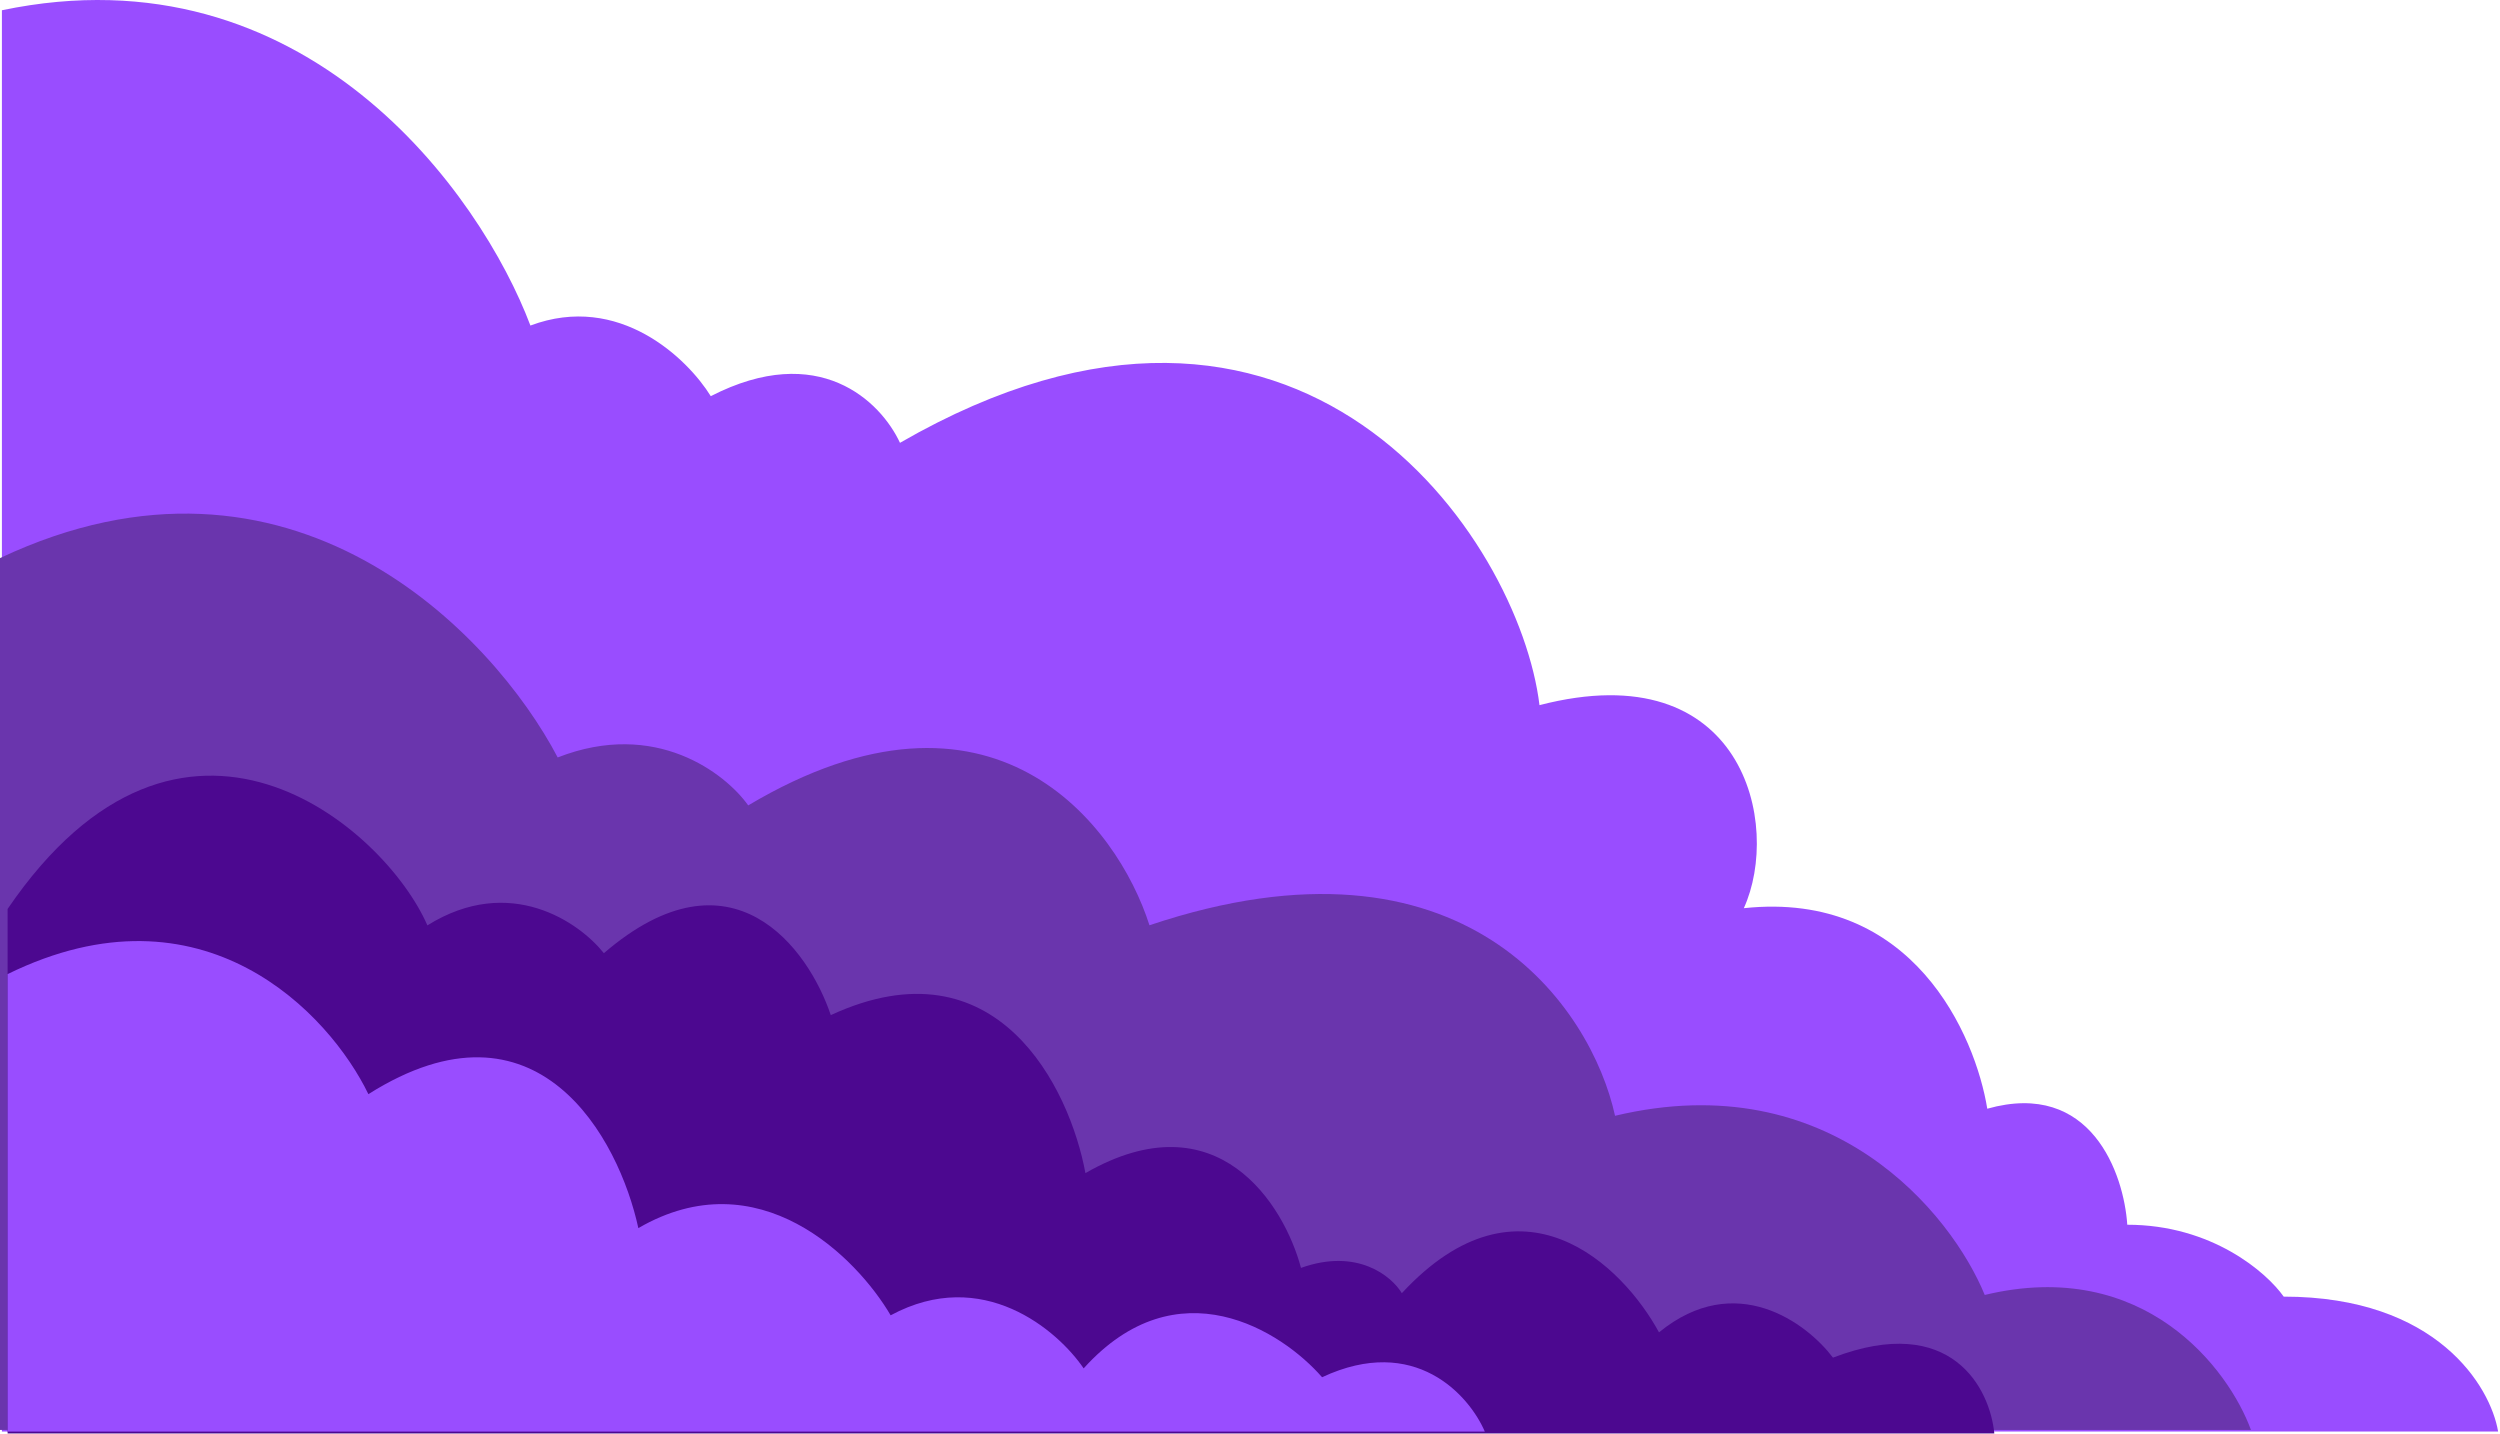
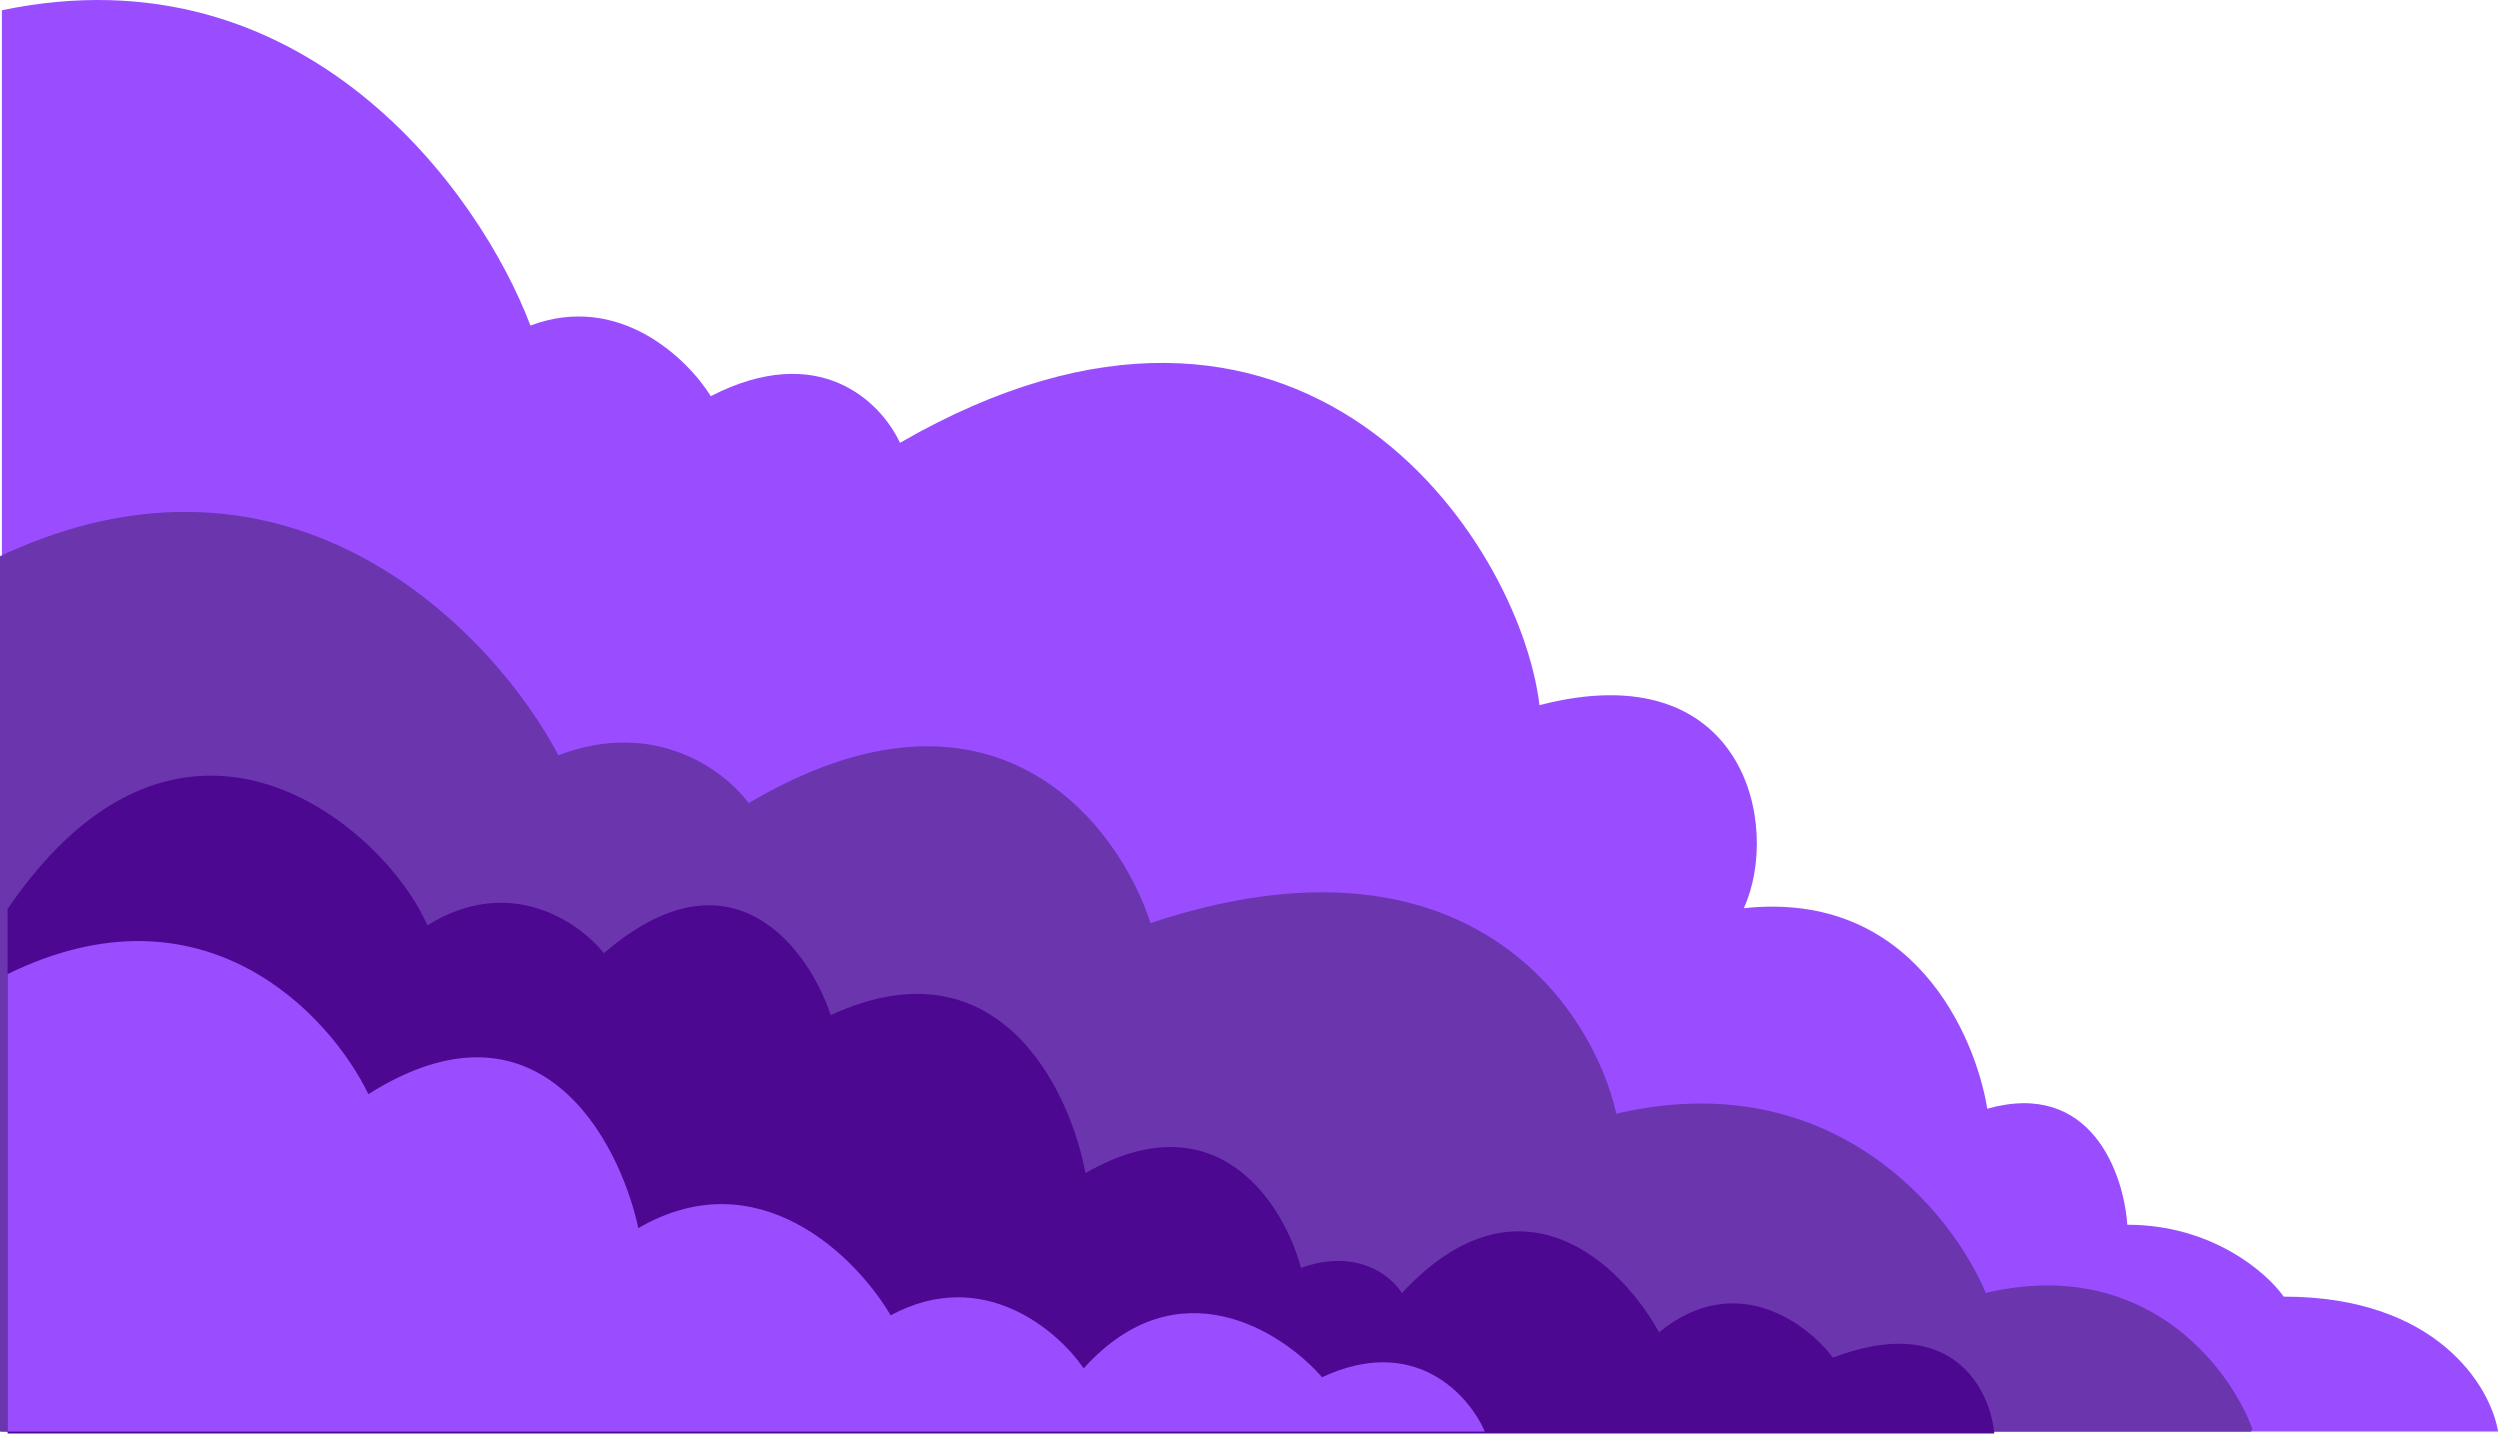
<svg xmlns="http://www.w3.org/2000/svg" width="524.88pt" height="300.96pt" viewBox="0 0 524.88 300.96">
  <defs />
-   <path id="shape0" transform="matrix(0.72 0 0 0.72 0.3990672 1.21554165858039e-06)" fill="#994dff" stroke-opacity="0" stroke="#000000" stroke-width="0" stroke-linecap="square" stroke-linejoin="bevel" d="M619.76 357.134C644.477 357.134 660.465 371.109 665.369 378.096C710.095 378.096 725.69 404.329 727.897 417.445L0 417.445L0 2.992C88.569 -15.543 139.646 56.561 154.113 94.929C180.007 85.22 199.966 104.613 206.71 115.523C238.194 99.342 256.241 116.994 261.881 129.13C378.592 61.758 442.476 157.079 448.361 205.622C507.946 190.176 518.98 240.558 507.946 264.829C557.38 259.534 575.501 302.094 578.934 323.301C609.241 314.769 618.78 342.302 619.76 357.134Z" />
-   <path id="shape1" transform="matrix(0.72 0 0 0.72 -0.0001757815 107.833)" fill="#6a35ad" stroke-opacity="0" stroke="#000000" stroke-width="0" stroke-linecap="square" stroke-linejoin="bevel" d="M578.749 227.841C625.255 216.656 649.881 249.426 656.382 267.21L0 267.21L0 12.972C84.77 -27.059 143.737 35.048 162.623 71.105C191.175 59.92 211.558 75.765 218.18 85.086C289.411 42.7 325.86 90.727 335.181 120.039C427.31 89.133 464.078 144.199 470.946 175.596C533.935 160.585 569.06 204.171 578.749 227.841Z" />
+   <path id="shape0" transform="matrix(0.72 0 0 0.72 0.3990672 2.43108331716078e-06)" fill="#994dff" stroke-opacity="0" stroke="#000000" stroke-width="0" stroke-linecap="square" stroke-linejoin="bevel" d="M619.76 357.134C644.477 357.134 660.465 371.109 665.369 378.096C710.095 378.096 725.69 404.329 727.897 417.445L0 417.445L0 2.992C88.569 -15.543 139.646 56.561 154.113 94.929C180.007 85.22 199.966 104.613 206.71 115.523C238.194 99.342 256.241 116.994 261.881 129.13C378.592 61.758 442.476 157.079 448.361 205.622C507.946 190.176 518.98 240.558 507.946 264.829C557.38 259.534 575.501 302.094 578.934 323.301C609.241 314.769 618.78 342.302 619.76 357.134Z" />
+   <path id="shape1" transform="matrix(0.72 0 0 0.72 -0.0001757815 107.833)" fill="#6a35ad" stroke="#6a35ad" stroke-width="1" stroke-linecap="square" stroke-linejoin="bevel" d="M578.749 227.841C625.255 216.656 649.881 249.426 656.382 267.21L0 267.21L0 12.972C84.77 -27.059 143.737 35.048 162.623 71.105C191.175 59.92 211.558 75.765 218.18 85.086C289.411 42.7 325.86 90.727 335.181 120.039C427.31 89.133 464.078 144.199 470.946 175.596C533.935 160.585 569.06 204.171 578.749 227.841Z" />
  <path id="shape2" transform="matrix(0.72 0 0 0.72 1.596578 162.8539)" fill="#4c0890" stroke-opacity="0" stroke="#000000" stroke-width="0" stroke-linecap="square" stroke-linejoin="bevel" d="M532.272 169.701C566.973 156.433 578.099 178.915 579.324 191.814L0 191.814L0 38.864C50.874 -35.73 109.91 14.909 122.408 43.656C146.522 28.619 166.764 42.796 173.871 51.764C211.218 19.626 233.543 50.413 240.037 69.823C288.559 47.415 309.757 91.199 314.291 115.892C352.814 93.779 372.248 125.106 377.149 143.533C393.617 137.636 403.615 145.99 406.556 150.905C441.257 113.46 471.007 142.919 481.545 162.33C503.894 144.05 524.675 159.627 532.272 169.701Z" />
  <path id="shape3" transform="matrix(0.72 0 0 0.72 1.596578 197.5799)" fill="#994dff" stroke-opacity="0" stroke="#000000" stroke-width="0" stroke-linecap="square" stroke-linejoin="bevel" d="M383.299 127.184C410.372 114.508 426.214 132.466 430.751 143.03L0 143.03L0 9.633C57.09 -18.373 93.924 21.302 105.205 44.641C154.644 13.392 178.284 57.66 183.925 83.701C218.944 63.359 247.562 92.177 257.494 109.128C284.274 94.683 306.173 113.427 313.775 124.605C341.143 94.24 371.527 113.673 383.299 127.184Z" />
</svg>
